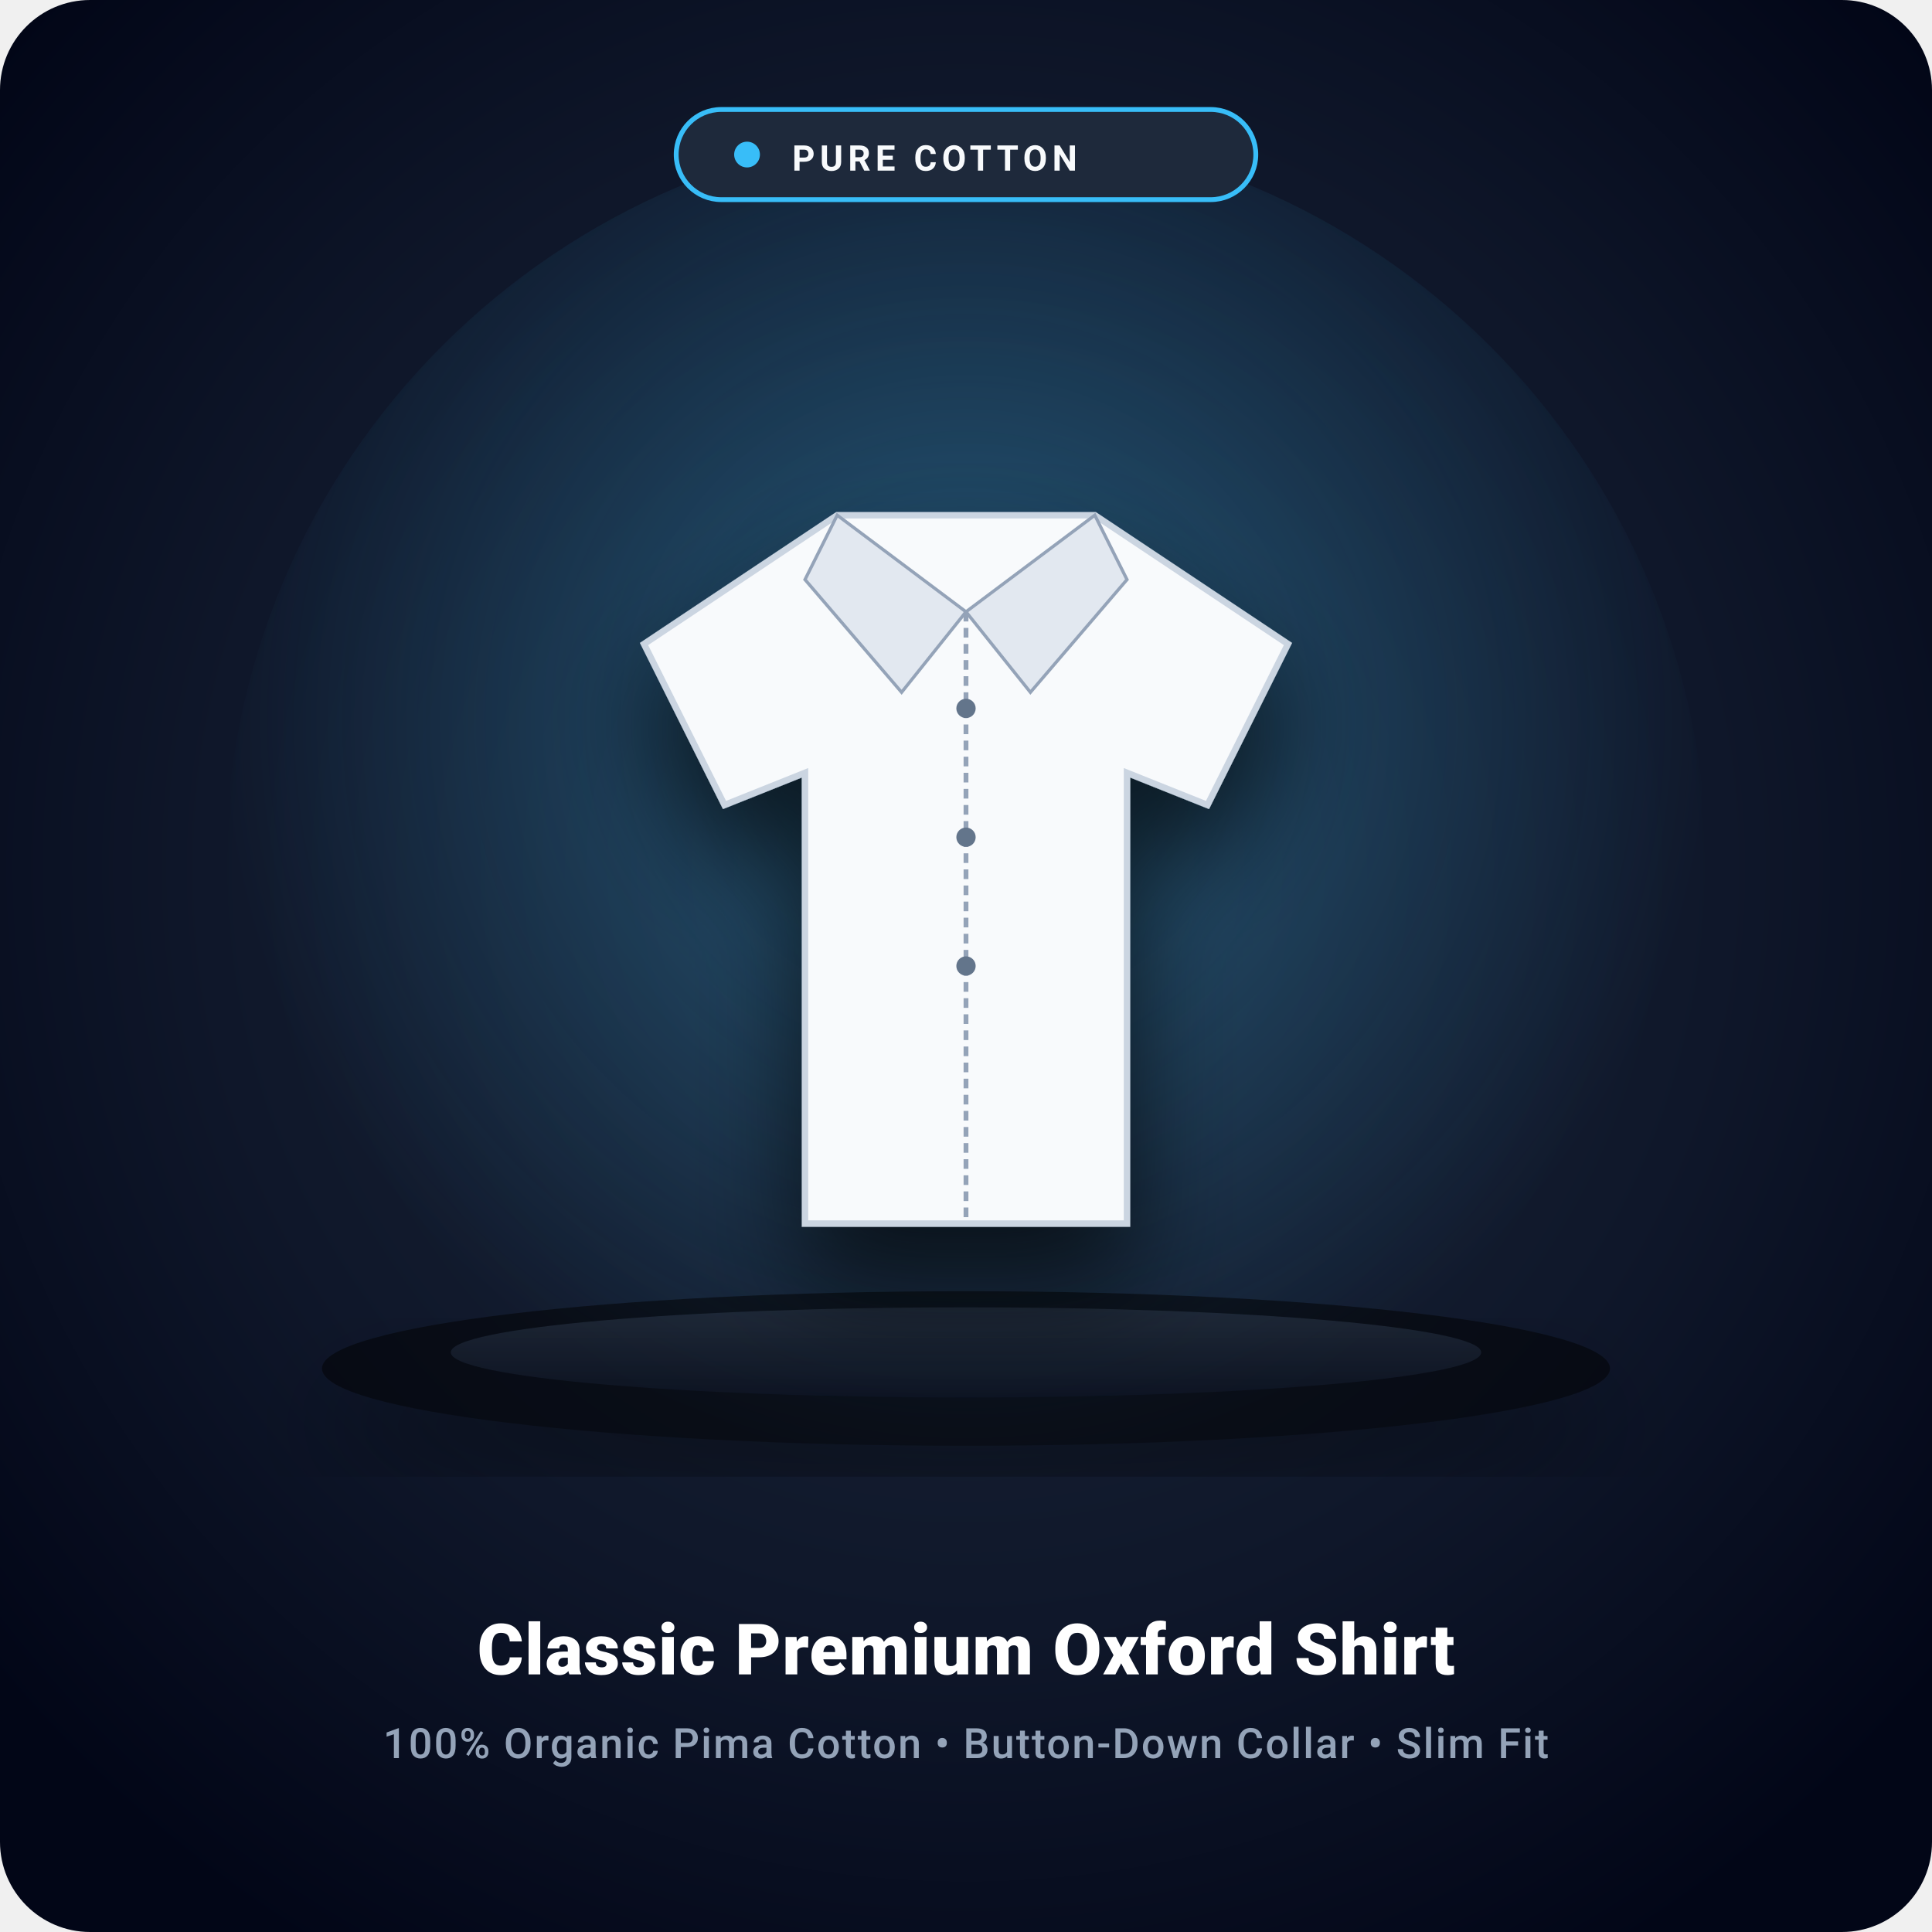
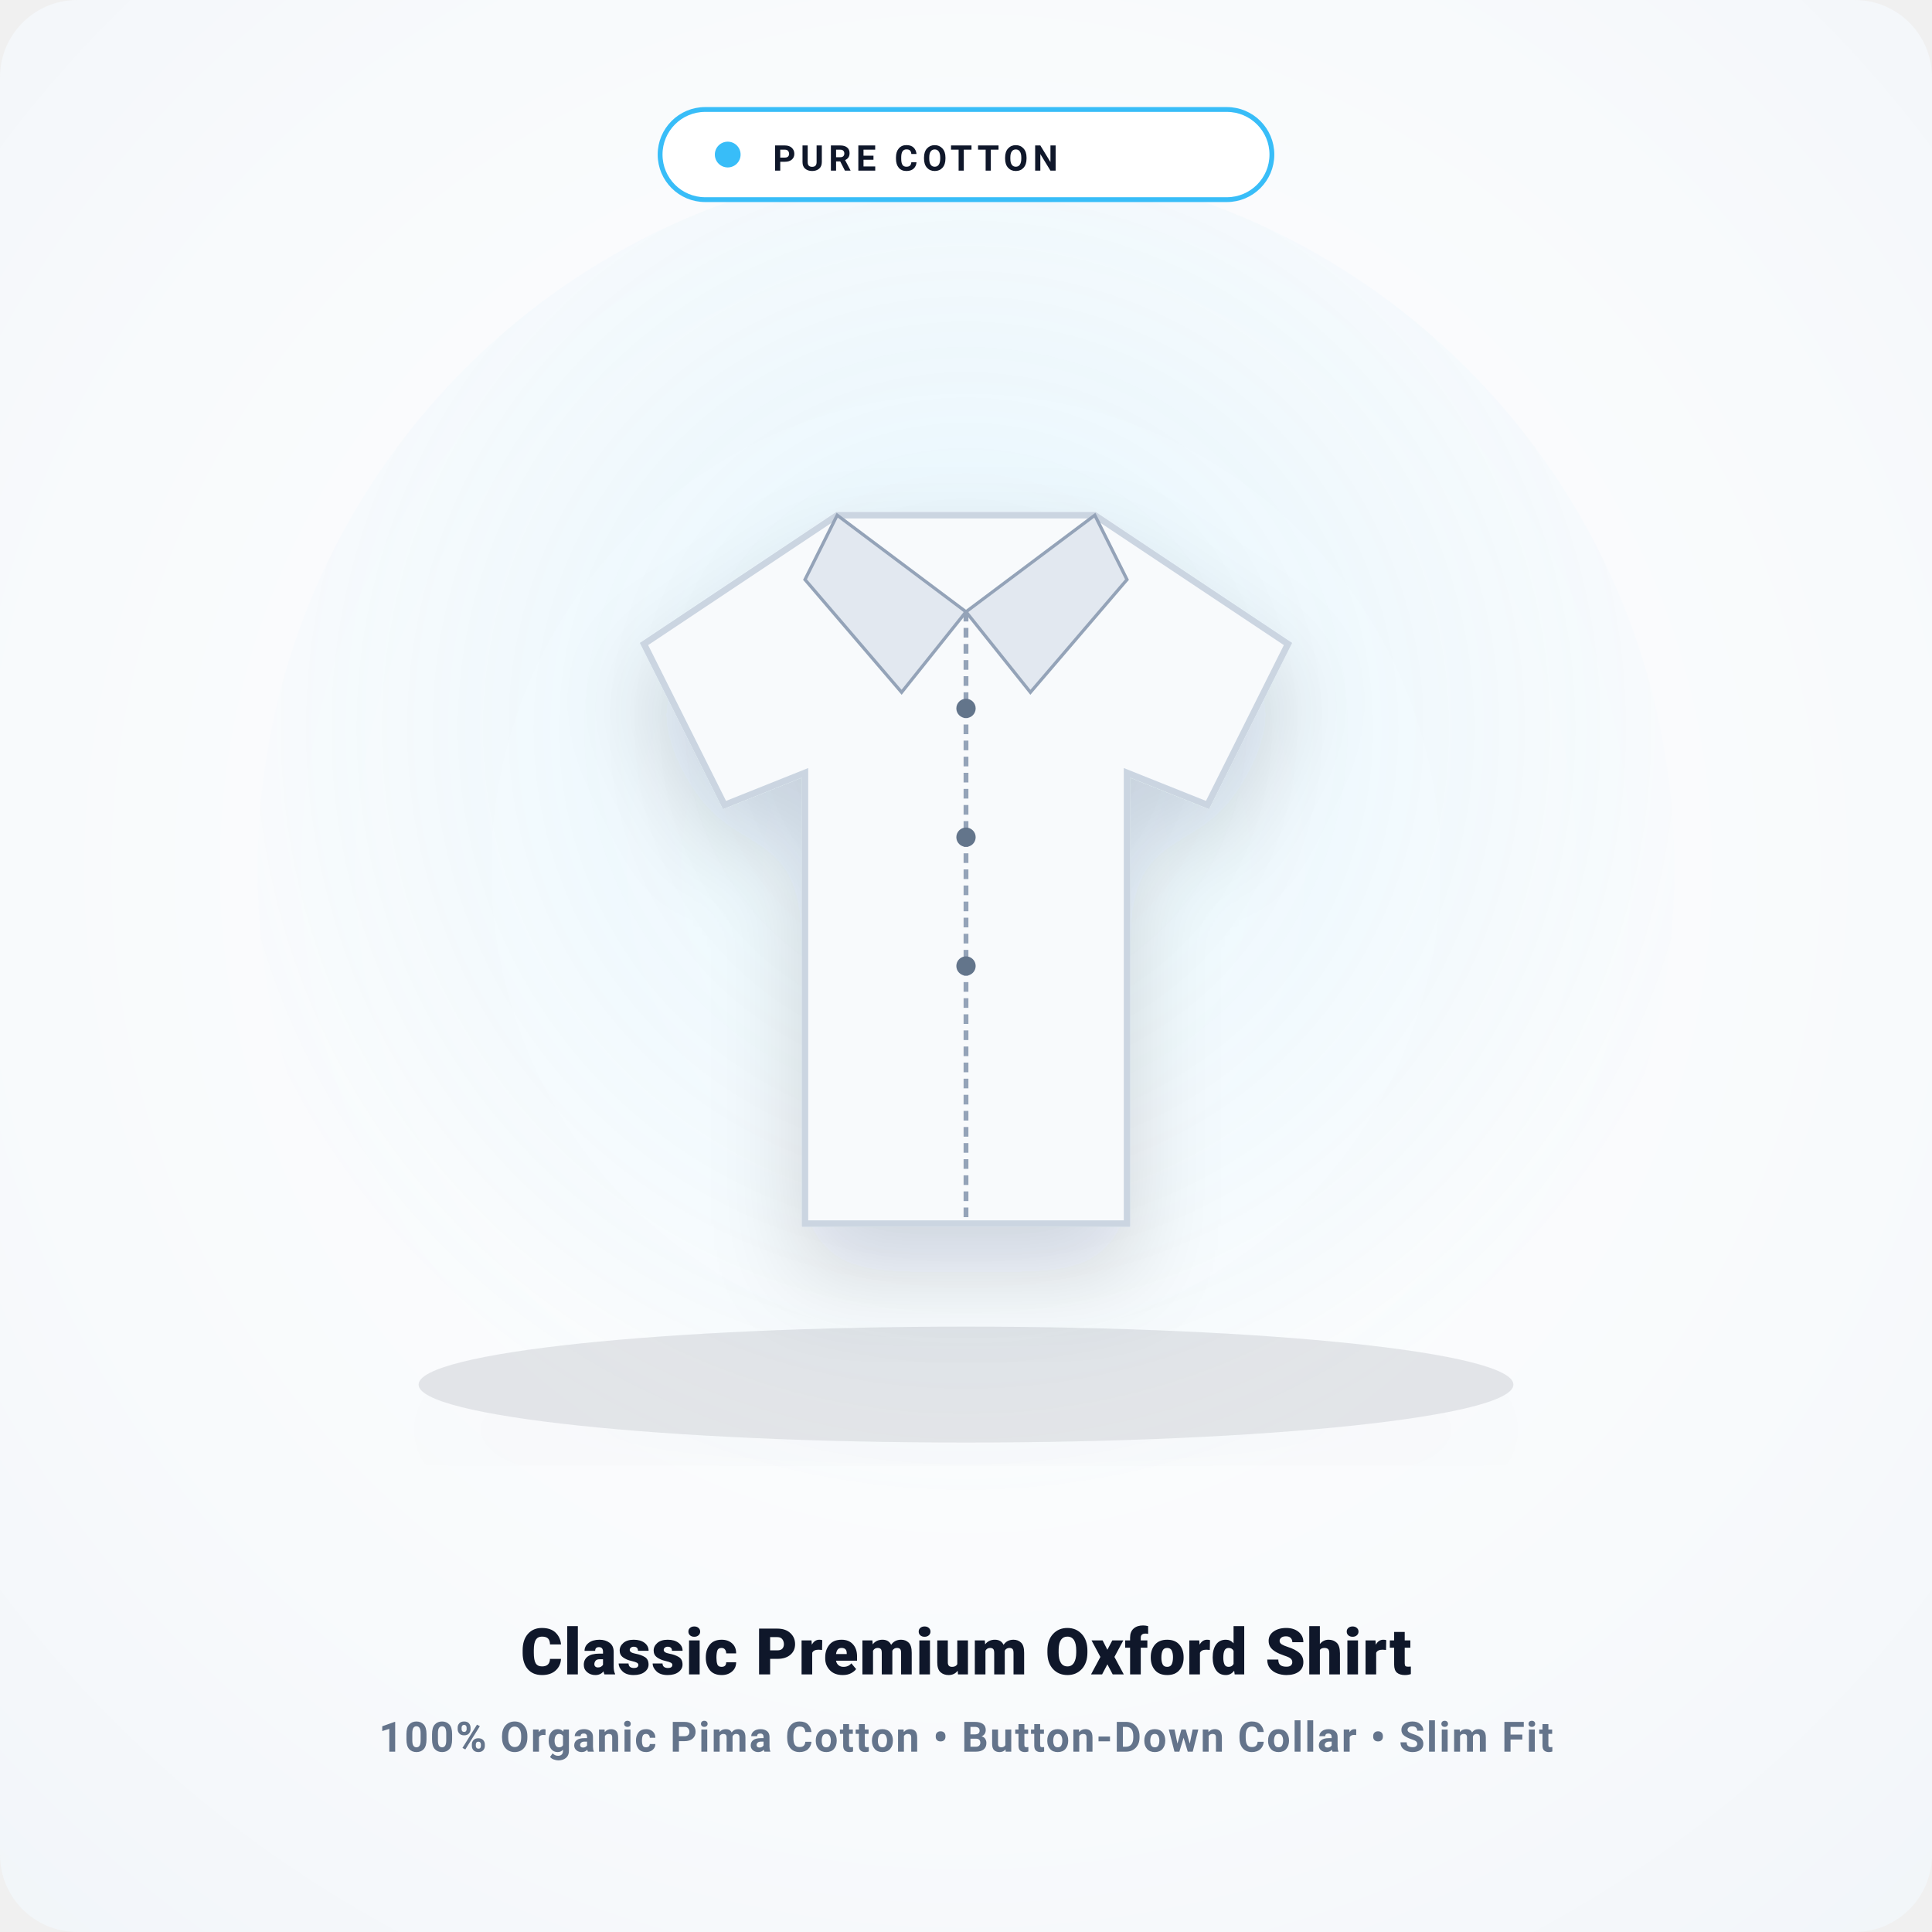
<svg xmlns="http://www.w3.org/2000/svg" viewBox="0 0 600 600" width="100%" height="100%">
  <defs>
-     <radialGradient id="bgGlow" cx="50%" cy="45%" r="65%">
-       <stop offset="0%" stop-color="#1e293b" />
-       <stop offset="60%" stop-color="#0f172a" />
-       <stop offset="100%" stop-color="#020617" />
+     <radialGradient id="bgGlow" cx="50%" cy="45%" r="75%">
+       <stop offset="0%" stop-color="#ffffff" />
+       <stop offset="65%" stop-color="#f8fafc" />
+       <stop offset="100%" stop-color="#f1f5f9" />
    </radialGradient>
-     <radialGradient id="spotlight" cx="50%" cy="40%" r="50%">
-       <stop offset="0%" stop-color="#38bdf8" stop-opacity="0.35" />
+     <radialGradient id="spotlight" cx="50%" cy="40%" r="55%">
+       <stop offset="0%" stop-color="#38bdf8" stop-opacity="0.12" />
      <stop offset="100%" stop-color="#38bdf8" stop-opacity="0" />
    </radialGradient>
-     <linearGradient id="podiumGrad" x1="0%" y1="0%" x2="0%" y2="100%">
-       <stop offset="0%" stop-color="#334155" stop-opacity="0.8" />
-       <stop offset="100%" stop-color="#0f172a" stop-opacity="0.9" />
-     </linearGradient>
    <filter id="dropShadow" x="-20%" y="-20%" width="140%" height="140%">
-       <feDropShadow dx="0" dy="18" stdDeviation="16" flood-color="#000000" flood-opacity="0.65" />
-     </filter>
-     <filter id="softGlow" x="-20%" y="-20%" width="140%" height="140%">
-       <feGaussianBlur stdDeviation="8" result="blur" />
-       <feComposite in="SourceGraphic" in2="blur" operator="over" />
+       <feDropShadow dx="0" dy="14" stdDeviation="14" flood-color="#0f172a" flood-opacity="0.15" />
    </filter>
  </defs>
-   <rect width="600" height="600" fill="url(#bgGlow)" rx="28" />
-   <circle cx="300" cy="270" r="230" fill="url(#spotlight)" />
-   <ellipse cx="300" cy="425" rx="200" ry="24" fill="#000000" opacity="0.5" filter="url(#dropShadow)" />
-   <ellipse cx="300" cy="420" rx="160" ry="14" fill="url(#podiumGrad)" opacity="0.6" />
+   <rect width="600" height="600" fill="url(#bgGlow)" rx="24" />
+   <circle cx="300" cy="270" r="220" fill="url(#spotlight)" />
+   <ellipse cx="300" cy="430" rx="170" ry="18" fill="#0f172a" opacity="0.1" filter="url(#dropShadow)" />
  <g transform="translate(300, 48)">
-     <rect x="-90" y="-14" width="180" height="28" rx="14" fill="#1e293b" stroke="#38bdf8" stroke-width="1.5" />
-     <circle cx="-68" cy="0" r="4" fill="#38bdf8" />
-     <text x="-54" y="5" font-family="-apple-system, BlinkMacSystemFont, 'Segoe UI', Roboto, sans-serif" font-size="11" font-weight="700" fill="#f8fafc" letter-spacing="1.5">PURE COTTON</text>
+     <rect x="-95" y="-14" width="190" height="28" rx="14" fill="#ffffff" stroke="#38bdf8" stroke-width="1.5" />
+     <circle cx="-74" cy="0" r="4" fill="#38bdf8" />
+     <text x="-60" y="5" font-family="-apple-system, BlinkMacSystemFont, 'Segoe UI', Roboto, sans-serif" font-size="11" font-weight="700" fill="#0f172a" letter-spacing="1.5">PURE COTTON</text>
  </g>
  <g id="productArtwork" filter="url(#dropShadow)">
    <g transform="translate(180, 130)">
      <path d="M 80,30 L 160,30 L 220,70 L 195,120 L 170,110 L 170,250 L 70,250 L 70,110 L 45,120 L 20,70 Z" fill="#f8fafc" stroke="#cbd5e1" stroke-width="2" />
      <polygon points="80,30 120,60 100,85 70,50" fill="#e2e8f0" stroke="#94a3b8" stroke-width="1" />
      <polygon points="160,30 120,60 140,85 170,50" fill="#e2e8f0" stroke="#94a3b8" stroke-width="1" />
      <line x1="120" y1="60" x2="120" y2="250" stroke="#94a3b8" stroke-width="1.5" stroke-dasharray="3,2" />
      <circle cx="120" cy="90" r="3" fill="#64748b" />
      <circle cx="120" cy="130" r="3" fill="#64748b" />
      <circle cx="120" cy="170" r="3" fill="#64748b" />
    </g>
  </g>
  <g transform="translate(300, 520)">
-     <text x="0" y="0" font-family="-apple-system, BlinkMacSystemFont, 'Segoe UI', Roboto, sans-serif" font-size="22" font-weight="800" fill="#ffffff" text-anchor="middle" letter-spacing="0.3">Classic Premium Oxford Shirt</text>
-     <text x="0" y="26" font-family="-apple-system, BlinkMacSystemFont, 'Segoe UI', Roboto, sans-serif" font-size="13" font-weight="500" fill="#94a3b8" text-anchor="middle" letter-spacing="0.5">100% Organic Pima Cotton • Button-Down Collar • Slim Fit</text>
+     <text x="0" y="0" font-family="-apple-system, BlinkMacSystemFont, 'Segoe UI', Roboto, sans-serif" font-size="20" font-weight="800" fill="#0f172a" text-anchor="middle" letter-spacing="0.3">Classic Premium Oxford Shirt</text>
+     <text x="0" y="24" font-family="-apple-system, BlinkMacSystemFont, 'Segoe UI', Roboto, sans-serif" font-size="13" font-weight="600" fill="#64748b" text-anchor="middle" letter-spacing="0.5">100% Organic Pima Cotton • Button-Down Collar • Slim Fit</text>
  </g>
</svg>
